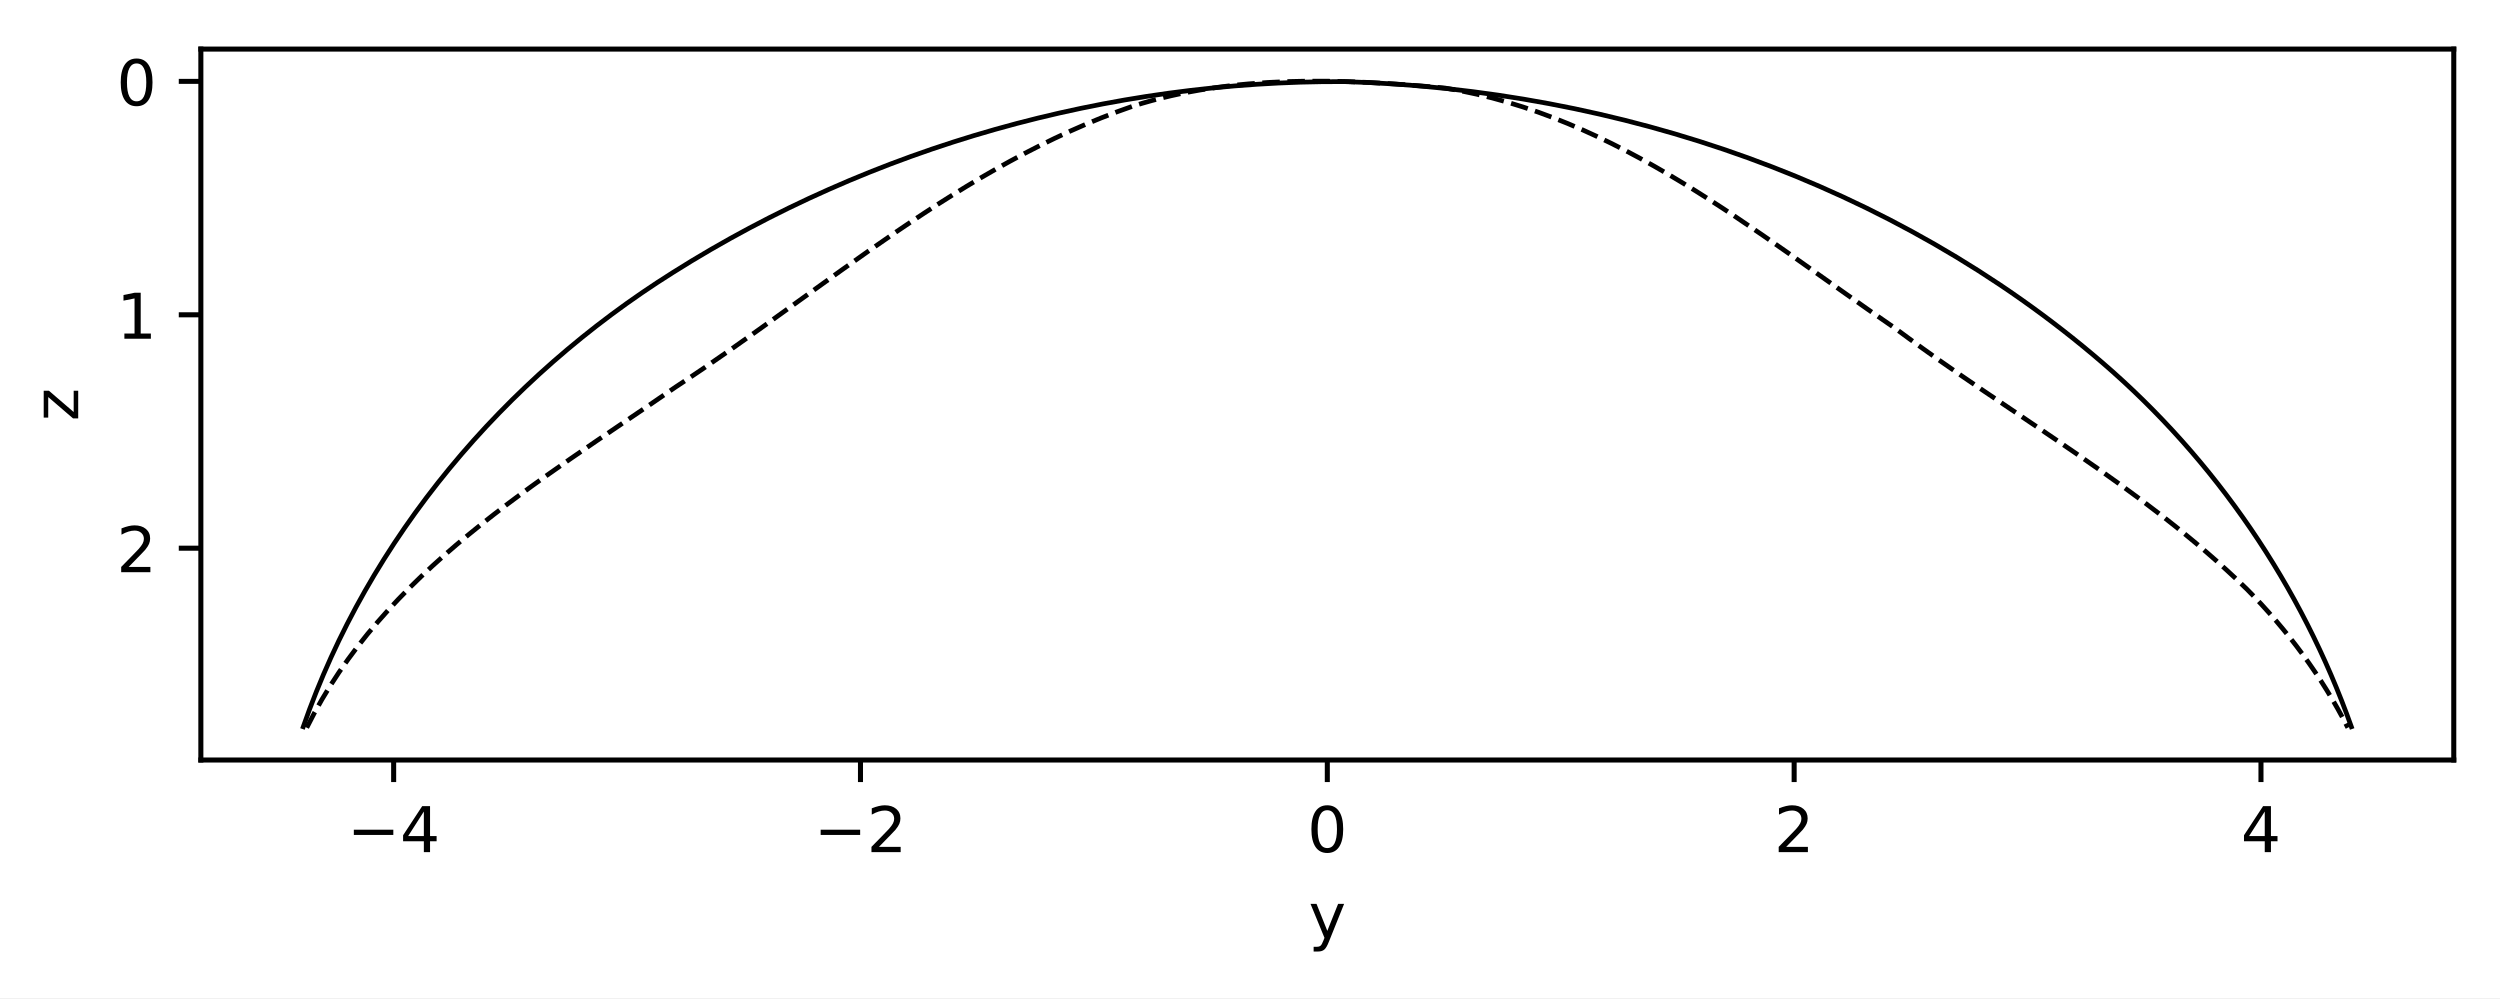
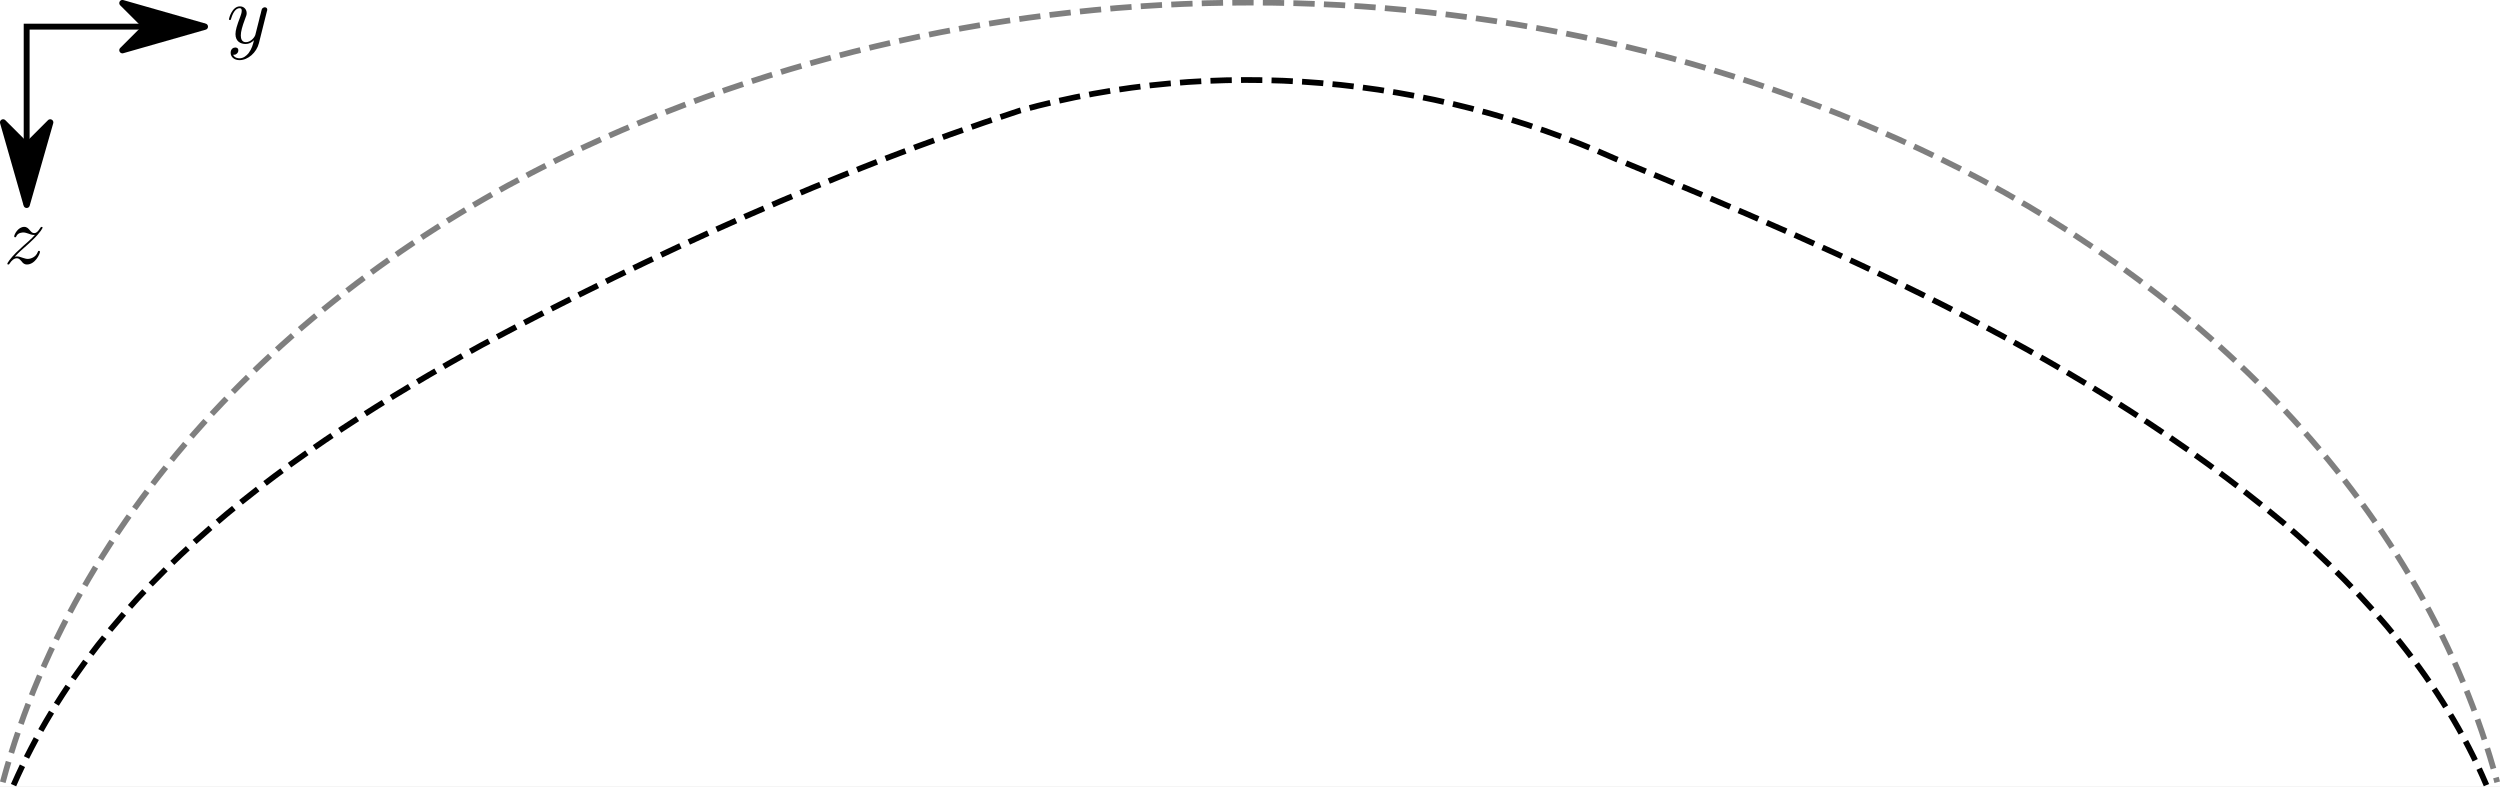
- <svg xmlns="http://www.w3.org/2000/svg" xmlns:xlink="http://www.w3.org/1999/xlink" width="396.287pt" height="158.21pt" viewBox="0 0 396.287 158.21" version="1.1" id="svg168">
+ <svg xmlns="http://www.w3.org/2000/svg" height="133.738pt" version="1.1" viewBox="0 0 425.197 133.738" width="425.197pt" id="svg152">
  <defs id="defs6">
-     <style type="text/css" id="style4">*{stroke-linejoin: round; stroke-linecap: butt}</style>
+     <style type="text/css" id="style4">*{stroke-linecap:butt;stroke-linejoin:round;}</style>
+     <marker style="overflow:visible" id="Arrow1Lstart-3-9-8" refX="0" refY="0" orient="auto">
+       <path transform="matrix(0.8,0,0,0.8,10,0)" style="fill:#000000;fill-opacity:1;fill-rule:evenodd;stroke:#000000;stroke-width:1pt;stroke-opacity:1" d="M 0,0 5,-5 -12.5,0 5,5 Z" id="path2855-6-3-7" />
+     </marker>
+     <marker style="overflow:visible" id="Arrow1Lend-7-6-9" refX="0" refY="0" orient="auto">
+       <path transform="matrix(-0.8,0,0,-0.8,-10,0)" style="fill:#000000;fill-opacity:1;fill-rule:evenodd;stroke:#000000;stroke-width:1pt;stroke-opacity:1" d="M 0,0 5,-5 -12.5,0 5,5 Z" id="path2858-5-0-2" />
+     </marker>
  </defs>
-   <path d="M 0,158.21 H 396.287 V 0 H 0 Z" style="fill:#ffffff;stroke-width:0.627;stroke-linecap:butt;stroke-linejoin:round" id="path8" />
-   <g id="figure_1" transform="translate(-25.76121,-110.4011)">
-     <g id="patch_1" />
-     <g id="axes_1">
-       <g id="patch_2">
-         <path d="M 57.6,230.874 H 414.72 V 118.182 H 57.6 Z" style="fill:#ffffff" id="path11" />
-       </g>
-       <g id="matplotlib.axis_1">
-         <g id="xtick_1">
-           <g id="line2d_1">
-             <defs id="defs15">
-               <path id="mf03a7c4559" d="M 0,0 V 3.5" style="stroke:#000000;stroke-width:0.8" />
-             </defs>
-             <g id="g19">
-               <use xlink:href="#mf03a7c4559" x="88.161" y="230.874" style="stroke:#000000;stroke-width:0.8" id="use17" width="100%" height="100%" />
-             </g>
-           </g>
-           <g id="text_1">
-             <g transform="matrix(0.1,0,0,-0.1,80.78956,245.472)" id="g30">
-               <defs id="defs24">
-                 <path id="DejaVuSans-2212" d="M 678,2272 H 4684 V 1741 H 678 Z" transform="scale(0.015625)" />
-                 <path id="DejaVuSans-34" d="M 2419,4116 825,1625 h 1594 z m -166,550 h 794 V 1625 h 666 V 1100 H 3047 V 0 H 2419 V 1100 H 313 v 609 z" transform="scale(0.015625)" />
-               </defs>
-               <use xlink:href="#DejaVuSans-2212" id="use26" x="0" y="0" width="100%" height="100%" />
-               <use xlink:href="#DejaVuSans-34" x="83.789" id="use28" y="0" width="100%" height="100%" />
-             </g>
-           </g>
-         </g>
-         <g id="xtick_2">
-           <g id="line2d_2">
-             <g id="g36">
-               <use xlink:href="#mf03a7c4559" x="162.16" y="230.874" style="stroke:#000000;stroke-width:0.8" id="use34" width="100%" height="100%" />
-             </g>
-           </g>
-           <g id="text_2">
-             <g transform="matrix(0.1,0,0,-0.1,154.7892,245.472)" id="g46">
-               <defs id="defs40">
-                 <path id="DejaVuSans-32" d="M 1228,531 H 3431 V 0 H 469 v 531 q 359,372 979,998 621,627 780,809 303,340 423,576 121,236 121,464 0,372 -261,606 -261,235 -680,235 -297,0 -627,-103 -329,-103 -704,-313 v 638 q 381,153 712,231 332,78 607,78 725,0 1156,-363 431,-362 431,-968 0,-288 -108,-546 -107,-257 -392,-607 -78,-91 -497,-524 Q 1991,1309 1228,531 Z" transform="scale(0.015625)" />
-               </defs>
-               <use xlink:href="#DejaVuSans-2212" id="use42" x="0" y="0" width="100%" height="100%" />
-               <use xlink:href="#DejaVuSans-32" x="83.789" id="use44" y="0" width="100%" height="100%" />
-             </g>
-           </g>
-         </g>
-         <g id="xtick_3">
-           <g id="line2d_3">
-             <g id="g52">
-               <use xlink:href="#mf03a7c4559" x="236.16" y="230.874" style="stroke:#000000;stroke-width:0.8" id="use50" width="100%" height="100%" />
-             </g>
-           </g>
-           <g id="text_3">
-             <g transform="matrix(0.1,0,0,-0.1,232.9787,245.472)" id="g60">
-               <defs id="defs56">
-                 <path id="DejaVuSans-30" d="m 2034,4250 q -487,0 -733,-480 -245,-479 -245,-1442 0,-959 245,-1439 246,-480 733,-480 491,0 736,480 246,480 246,1439 0,963 -246,1442 -245,480 -736,480 z m 0,500 q 785,0 1199,-621 414,-620 414,-1801 0,-1178 -414,-1799 -414,-620 -1199,-620 -784,0 -1198,620 -414,621 -414,1799 0,1181 414,1801 414,621 1198,621 z" transform="scale(0.015625)" />
-               </defs>
-               <use xlink:href="#DejaVuSans-30" id="use58" x="0" y="0" width="100%" height="100%" />
-             </g>
-           </g>
-         </g>
-         <g id="xtick_4">
-           <g id="line2d_4">
-             <g id="g66">
-               <use xlink:href="#mf03a7c4559" x="310.16" y="230.874" style="stroke:#000000;stroke-width:0.8" id="use64" width="100%" height="100%" />
-             </g>
-           </g>
-           <g id="text_4">
-             <g transform="matrix(0.1,0,0,-0.1,306.9784,245.472)" id="g71">
-               <use xlink:href="#DejaVuSans-32" id="use69" x="0" y="0" width="100%" height="100%" />
-             </g>
-           </g>
-         </g>
-         <g id="xtick_5">
-           <g id="line2d_5">
-             <g id="g77">
-               <use xlink:href="#mf03a7c4559" x="384.159" y="230.874" style="stroke:#000000;stroke-width:0.8" id="use75" width="100%" height="100%" />
-             </g>
-           </g>
-           <g id="text_5">
-             <g transform="matrix(0.1,0,0,-0.1,380.9781,245.472)" id="g82">
-               <use xlink:href="#DejaVuSans-34" id="use80" x="0" y="0" width="100%" height="100%" />
-             </g>
-           </g>
-         </g>
-         <g id="text_6">
-           <g transform="matrix(0.1,0,0,-0.1,233.2006,259.1501)" id="g91">
-             <defs id="defs87">
-               <path id="DejaVuSans-79" d="m 2059,-325 q -243,-625 -475,-815 -231,-191 -618,-191 H 506 v 481 h 338 q 237,0 368,113 132,112 291,531 L 1606,56 191,3500 H 800 L 1894,763 2988,3500 h 609 z" transform="scale(0.015625)" />
-             </defs>
-             <use xlink:href="#DejaVuSans-79" id="use89" x="0" y="0" width="100%" height="100%" />
+   <rect style="fill:#ffffff;stroke-width:0.75;stroke-linecap:round;stroke:none" id="rect879" width="425.197" height="133.738" x="0" y="0" />
+   <g id="line2d_9" transform="matrix(1.306792,0,0,1.306792,-96.01364,-161.0599)">
+     <path id="path127" clip-path="url(#pe45a4391c4)" style="fill:none;stroke:#000000;stroke-width:0.75;stroke-dasharray:2.775, 1.2;stroke-dashoffset:0;stroke-opacity:0.5" d="m 73.833,225.057 c 10.127,-37.612 40.823,-66.422 75.315,-82.509 56.036,-26.086 124.122,-25.294 179.34,2.608 32.225,16.457 60.418,44.187 70,79.901" />
+   </g>
+   <g id="line2d_10" transform="matrix(1.306792,0,0,1.306792,-57.30857,-201.0131)">
+     <path id="path130" clip-path="url(#pe45a4391c4)" style="fill:none;stroke:#000000;stroke-width:0.75;stroke-dasharray:2.775, 1.2;stroke-dashoffset:0" d="m 75.236,225.433 c 11.613,-26.475 36.493,-43.804 61.021,-57.324 22.442,-11.922 45.715,-22.513 69.872,-30.445 25.579,-7.122 53.404,-4.563 77.583,6.247 30.522,12.56 61.414,26.072 86.964,47.399 10.971,9.429 20.723,20.689 26.407,34.124" transform="translate(-29.61838,30.57345)" />
+   </g>
+   <defs id="defs150">
+     <clipPath id="pe45a4391c4">
+       <rect height="111.99" width="357.12" x="57.6" y="118.533" id="rect147" />
+     </clipPath>
+   </defs>
+   <g id="g907" transform="matrix(3.779528,0,0,3.779528,-163.8172,-774.6369)" style="stroke-linecap:butt;stroke-linejoin:round">
+     <g style="stroke-width:2" transform="matrix(0.5,0,0,0.5,7.572782,165.9133)" id="g1710-3">
+       <g style="stroke-width:2" id="g8680-5">
+         <g id="g4591-6" style="fill:#000000;fill-opacity:1;stroke-width:2">
+           <g id="use149-2" style="stroke-width:2" transform="matrix(0.75,0,0,0.75,91.925,81.963)">
+             <path id="path903" d="m 4.844,-3.797 c 0.047,-0.141 0.047,-0.156 0.047,-0.234 0,-0.172 -0.141,-0.266 -0.297,-0.266 -0.094,0 -0.25,0.062 -0.344,0.203 -0.016,0.062 -0.109,0.359 -0.141,0.547 -0.078,0.25 -0.141,0.531 -0.203,0.797 l -0.453,1.797 c -0.031,0.141 -0.469,0.844 -1.125,0.844 -0.5,0 -0.609,-0.438 -0.609,-0.812 C 1.719,-1.375 1.891,-2 2.219,-2.875 2.375,-3.281 2.422,-3.391 2.422,-3.594 c 0,-0.438 -0.312,-0.812 -0.812,-0.812 -0.953,0 -1.312,1.453 -1.312,1.531 0,0.109 0.094,0.109 0.109,0.109 0.109,0 0.109,-0.031 0.156,-0.188 0.281,-0.938 0.672,-1.234 1.016,-1.234 0.078,0 0.25,0 0.25,0.312 0,0.25 -0.109,0.516 -0.172,0.703 -0.406,1.062 -0.578,1.625 -0.578,2.094 0,0.891 0.625,1.188 1.219,1.188 0.391,0 0.719,-0.172 1,-0.453 -0.125,0.516 -0.25,1.016 -0.641,1.547 -0.266,0.328 -0.641,0.625 -1.094,0.625 -0.141,0 -0.594,-0.031 -0.766,-0.422 0.156,0 0.297,0 0.422,-0.125 C 1.328,1.203 1.422,1.062 1.422,0.875 1.422,0.562 1.156,0.531 1.062,0.531 0.828,0.531 0.5,0.688 0.5,1.172 c 0,0.5 0.438,0.875 1.062,0.875 1.016,0 2.047,-0.906 2.328,-2.031 z m 0,0" style="stroke:none" />
          </g>
        </g>
      </g>
-       <g id="matplotlib.axis_2">
-         <g id="ytick_1">
-           <g id="line2d_6">
-             <defs id="defs96">
-               <path id="m209c3e82a5" d="M 0,0 H -3.5" style="stroke:#000000;stroke-width:0.8" />
-             </defs>
-             <g id="g100">
-               <use xlink:href="#m209c3e82a5" x="57.6" y="123.3" style="stroke:#000000;stroke-width:0.8" id="use98" width="100%" height="100%" />
-             </g>
-           </g>
-           <g id="text_7">
-             <g transform="matrix(0.1,0,0,-0.1,44.2375,127.0995)" id="g105">
-               <use xlink:href="#DejaVuSans-30" id="use103" x="0" y="0" width="100%" height="100%" />
-             </g>
-           </g>
-         </g>
-         <g id="ytick_2">
-           <g id="line2d_7">
-             <g id="g111">
-               <use xlink:href="#m209c3e82a5" x="57.6" y="160.3" style="stroke:#000000;stroke-width:0.8" id="use109" width="100%" height="100%" />
-             </g>
-           </g>
-           <g id="text_8">
-             <g transform="matrix(0.1,0,0,-0.1,44.2375,164.0994)" id="g119">
-               <defs id="defs115">
-                 <path id="DejaVuSans-31" d="M 794,531 H 1825 V 4091 L 703,3866 v 575 l 1116,225 h 631 V 531 H 3481 V 0 H 794 Z" transform="scale(0.015625)" />
-               </defs>
-               <use xlink:href="#DejaVuSans-31" id="use117" x="0" y="0" width="100%" height="100%" />
-             </g>
-           </g>
-         </g>
-         <g id="ytick_3">
-           <g id="line2d_8">
-             <g id="g125">
-               <use xlink:href="#m209c3e82a5" x="57.6" y="197.3" style="stroke:#000000;stroke-width:0.8" id="use123" width="100%" height="100%" />
-             </g>
-           </g>
-           <g id="text_9">
-             <g transform="matrix(0.1,0,0,-0.1,44.2375,201.0992)" id="g130">
-               <use xlink:href="#DejaVuSans-32" id="use128" x="0" y="0" width="100%" height="100%" />
-             </g>
-           </g>
-         </g>
-         <g id="text_10">
-           <g transform="matrix(0,-0.1,-0.1,0,38.15781,177.1522)" id="g139">
-             <defs id="defs135">
-               <path id="DejaVuSans-7a" d="M 353,3500 H 3084 V 2975 L 922,459 H 3084 V 0 H 275 V 525 L 2438,3041 H 353 Z" transform="scale(0.015625)" />
-             </defs>
-             <use xlink:href="#DejaVuSans-7a" id="use137" x="0" y="0" width="100%" height="100%" />
+     </g>
+     <g style="stroke-width:2" transform="matrix(0.5,0,0,0.5,-2.850295,176.4413)" id="g1743-9">
+       <g style="stroke-width:2" id="g9683-1">
+         <g id="g513-2" style="fill:#000000;fill-opacity:1;stroke-width:2">
+           <g id="use63-7" style="stroke-width:2" transform="matrix(0.75,0,0,0.75,91.925,81.963)">
+             <path id="path907" d="m 2.397,-2.441 c 0.531,-0.578 0.828,-0.828 1.188,-1.141 0,0 0.609,-0.531 0.969,-0.891 0.953,-0.922 1.172,-1.406 1.172,-1.453 0,-0.094 -0.094,-0.094 -0.109,-0.094 -0.078,0 -0.094,0.016 -0.156,0.109 -0.297,0.484 -0.5,0.641 -0.734,0.641 -0.25,0 -0.359,-0.156 -0.516,-0.328 -0.188,-0.219 -0.359,-0.422 -0.688,-0.422 -0.75,0 -1.203,0.922 -1.203,1.141 0,0.047 0.031,0.109 0.109,0.109 0.094,0 0.109,-0.047 0.141,-0.109 0.188,-0.469 0.766,-0.469 0.844,-0.469 0.203,0 0.391,0.062 0.625,0.141 0.406,0.156 0.516,0.156 0.766,0.156 -0.359,0.422 -1.188,1.141 -1.375,1.297 l -0.906,0.844 c -0.672,0.672 -1.031,1.234 -1.031,1.312 0,0.094 0.109,0.094 0.125,0.094 0.078,0 0.094,-0.016 0.156,-0.125 0.234,-0.359 0.531,-0.625 0.859,-0.625 0.219,0 0.328,0.094 0.578,0.375 0.156,0.219 0.344,0.375 0.625,0.375 1,0 1.578,-1.266 1.578,-1.531 0,-0.047 -0.047,-0.109 -0.125,-0.109 -0.094,0 -0.109,0.062 -0.141,0.141 -0.234,0.641 -0.875,0.828 -1.203,0.828 -0.188,0 -0.375,-0.062 -0.578,-0.125 -0.344,-0.125 -0.5,-0.172 -0.703,-0.172 -0.016,0 -0.172,0 -0.266,0.031 z m 0,0" style="stroke:none" />
          </g>
        </g>
      </g>
-       <g id="line2d_9">
-         <path d="m 73.833,225.602 c 10.381,-29.935 31.895,-55.231 58.588,-72.001 31.606,-19.962 69.144,-30.457 106.489,-30.261 43.335,1.272 87.013,16.061 120.094,44.535 17.913,15.426 31.578,35.449 39.483,57.727" clip-path="url(#p93cab6433f)" style="fill:none;stroke:#000000;stroke-width:0.75;stroke-linecap:square" id="path143" />
-       </g>
-       <g id="line2d_10">
-         <path d="m 74.391,225.751 c 12.159,-24.662 36.736,-38.934 58.501,-54.026 23.665,-15.507 45.319,-35.162 72.459,-44.501 15.913,-5.051 33.02,-4.381 49.441,-2.869 27.309,4.37 49.112,22.858 71.253,37.998 18.561,13.898 39.221,25.16 55.89,41.451 6.411,6.462 11.863,13.828 15.994,21.948" clip-path="url(#p93cab6433f)" style="fill:none;stroke:#000000;stroke-width:0.75;stroke-dasharray:2.775, 1.2;stroke-dashoffset:0" id="path146" />
-       </g>
-       <g id="patch_3">
-         <path d="M 57.6,230.874 V 118.182" style="fill:none;stroke:#000000;stroke-width:0.8;stroke-linecap:square;stroke-linejoin:miter" id="path149" />
-       </g>
-       <g id="patch_4">
-         <path d="M 414.72,230.874 V 118.182" style="fill:none;stroke:#000000;stroke-width:0.8;stroke-linecap:square;stroke-linejoin:miter" id="path152" />
-       </g>
-       <g id="patch_5">
-         <path d="M 57.6,230.874 H 414.72" style="fill:none;stroke:#000000;stroke-width:0.8;stroke-linecap:square;stroke-linejoin:miter" id="path155" />
-       </g>
-       <g id="patch_6">
-         <path d="M 57.6,118.182 H 414.72" style="fill:none;stroke:#000000;stroke-width:0.8;stroke-linecap:square;stroke-linejoin:miter" id="path158" />
-       </g>
    </g>
+     <path d="m 52.562,206.155 h -8.019 v 8.019" style="fill:none;stroke:#000000;stroke-width:0.265px;stroke-linecap:butt;stroke-linejoin:miter;stroke-opacity:1;marker-start:url(#Arrow1Lstart-3-9-8);marker-end:url(#Arrow1Lend-7-6-9)" id="path2851-0" />
  </g>
-   <defs id="defs166">
-     <clipPath id="p93cab6433f">
-       <rect x="57.6" y="118.182" width="357.12" height="112.691" id="rect163" />
-     </clipPath>
-   </defs>
</svg>
